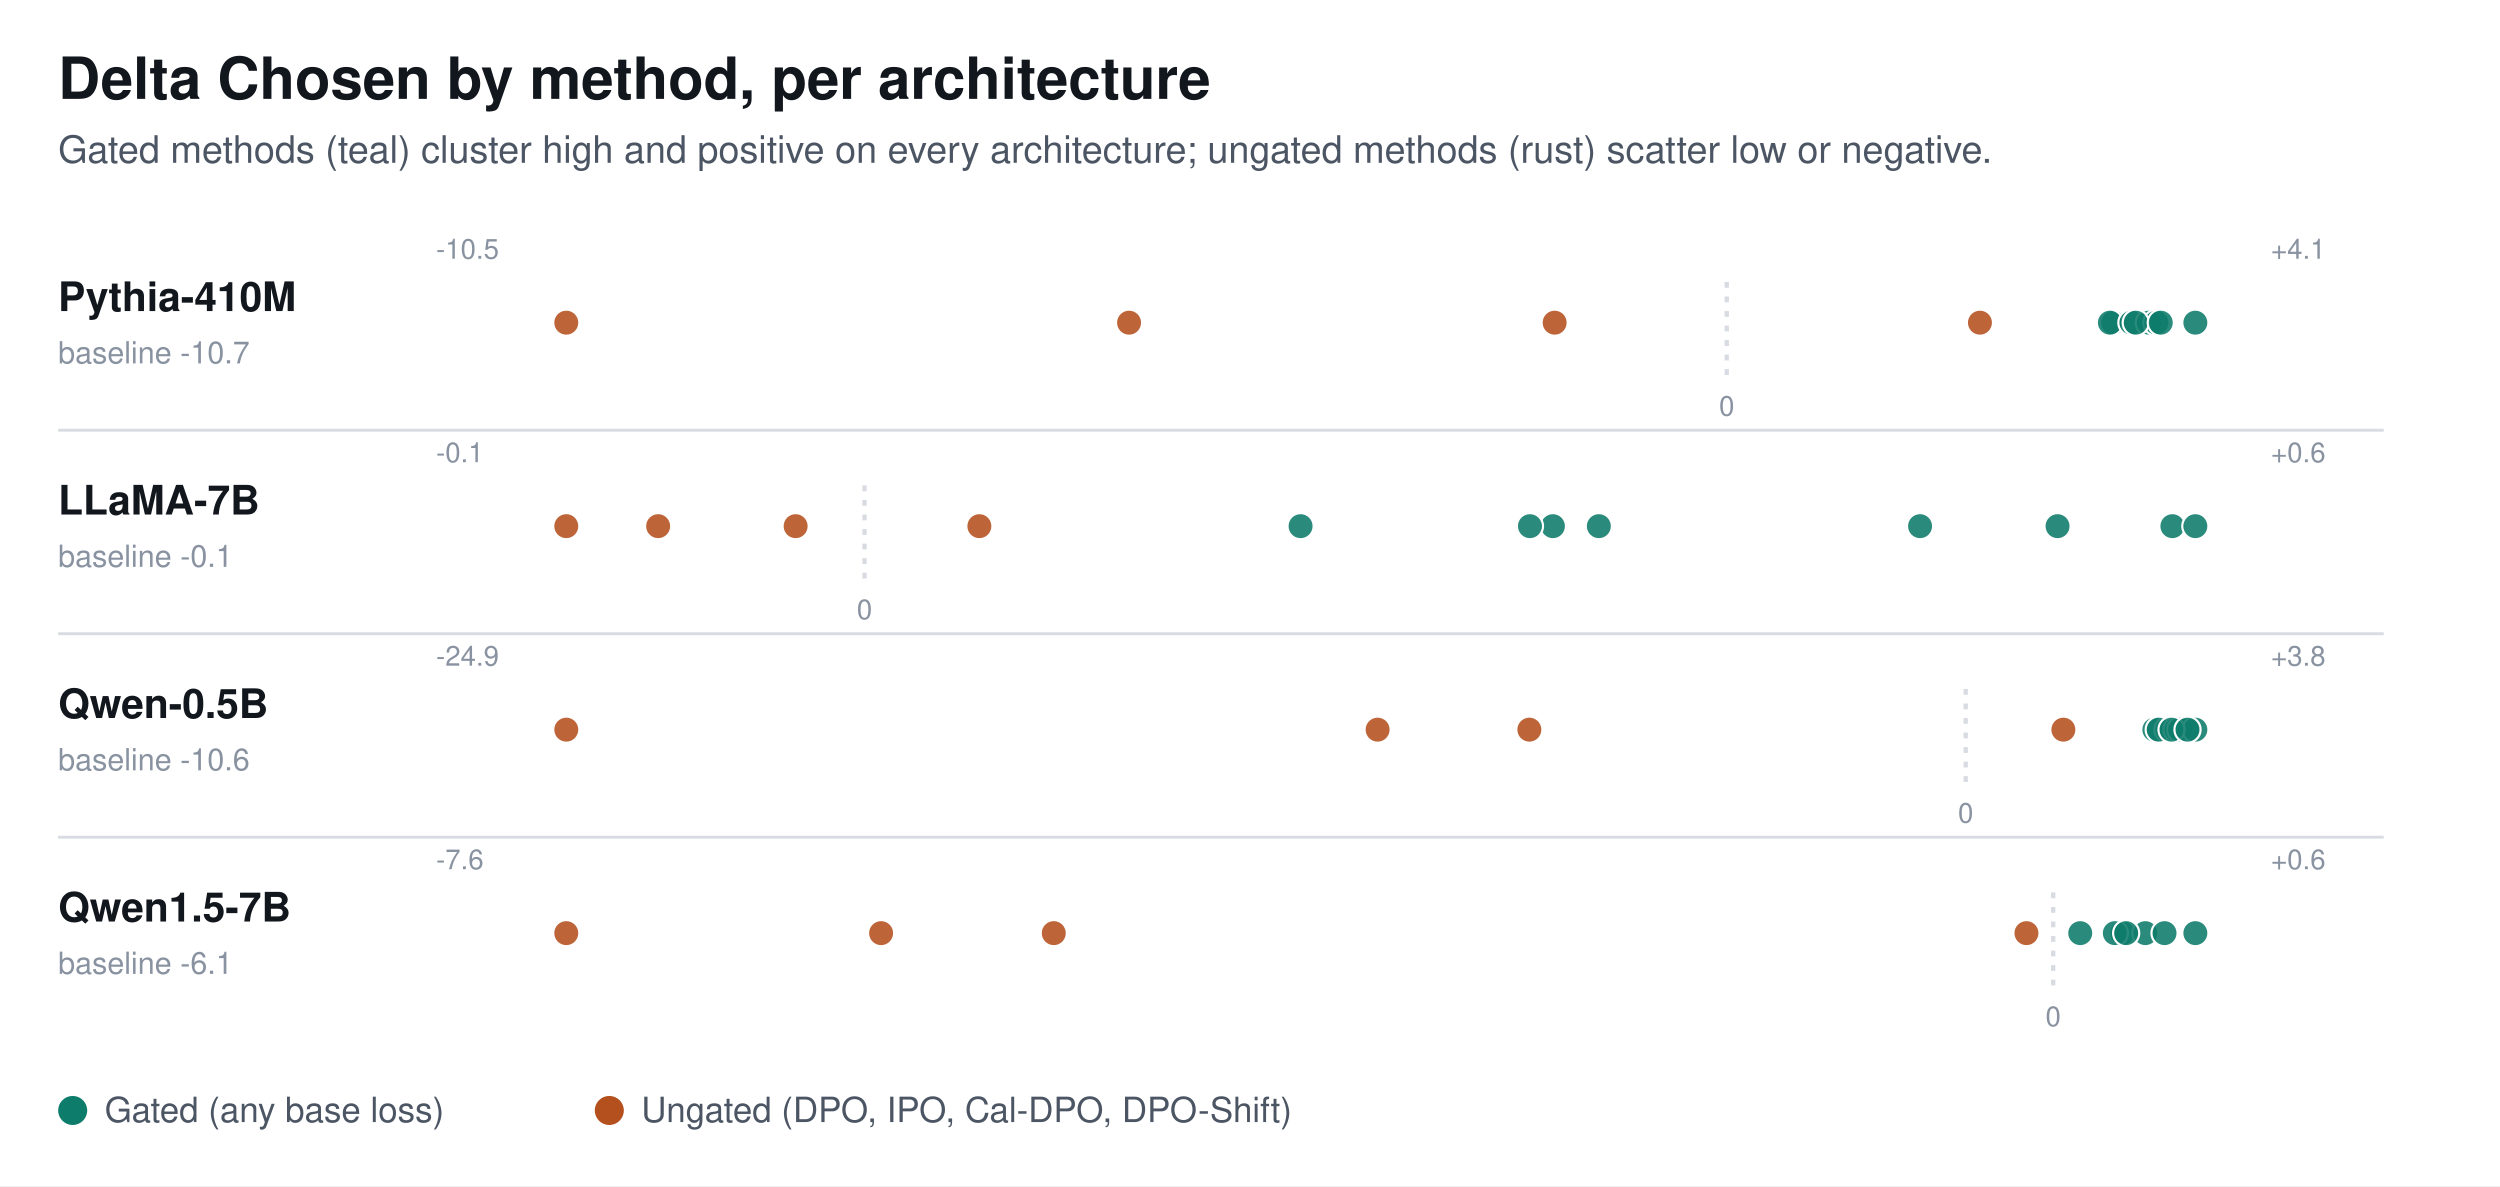
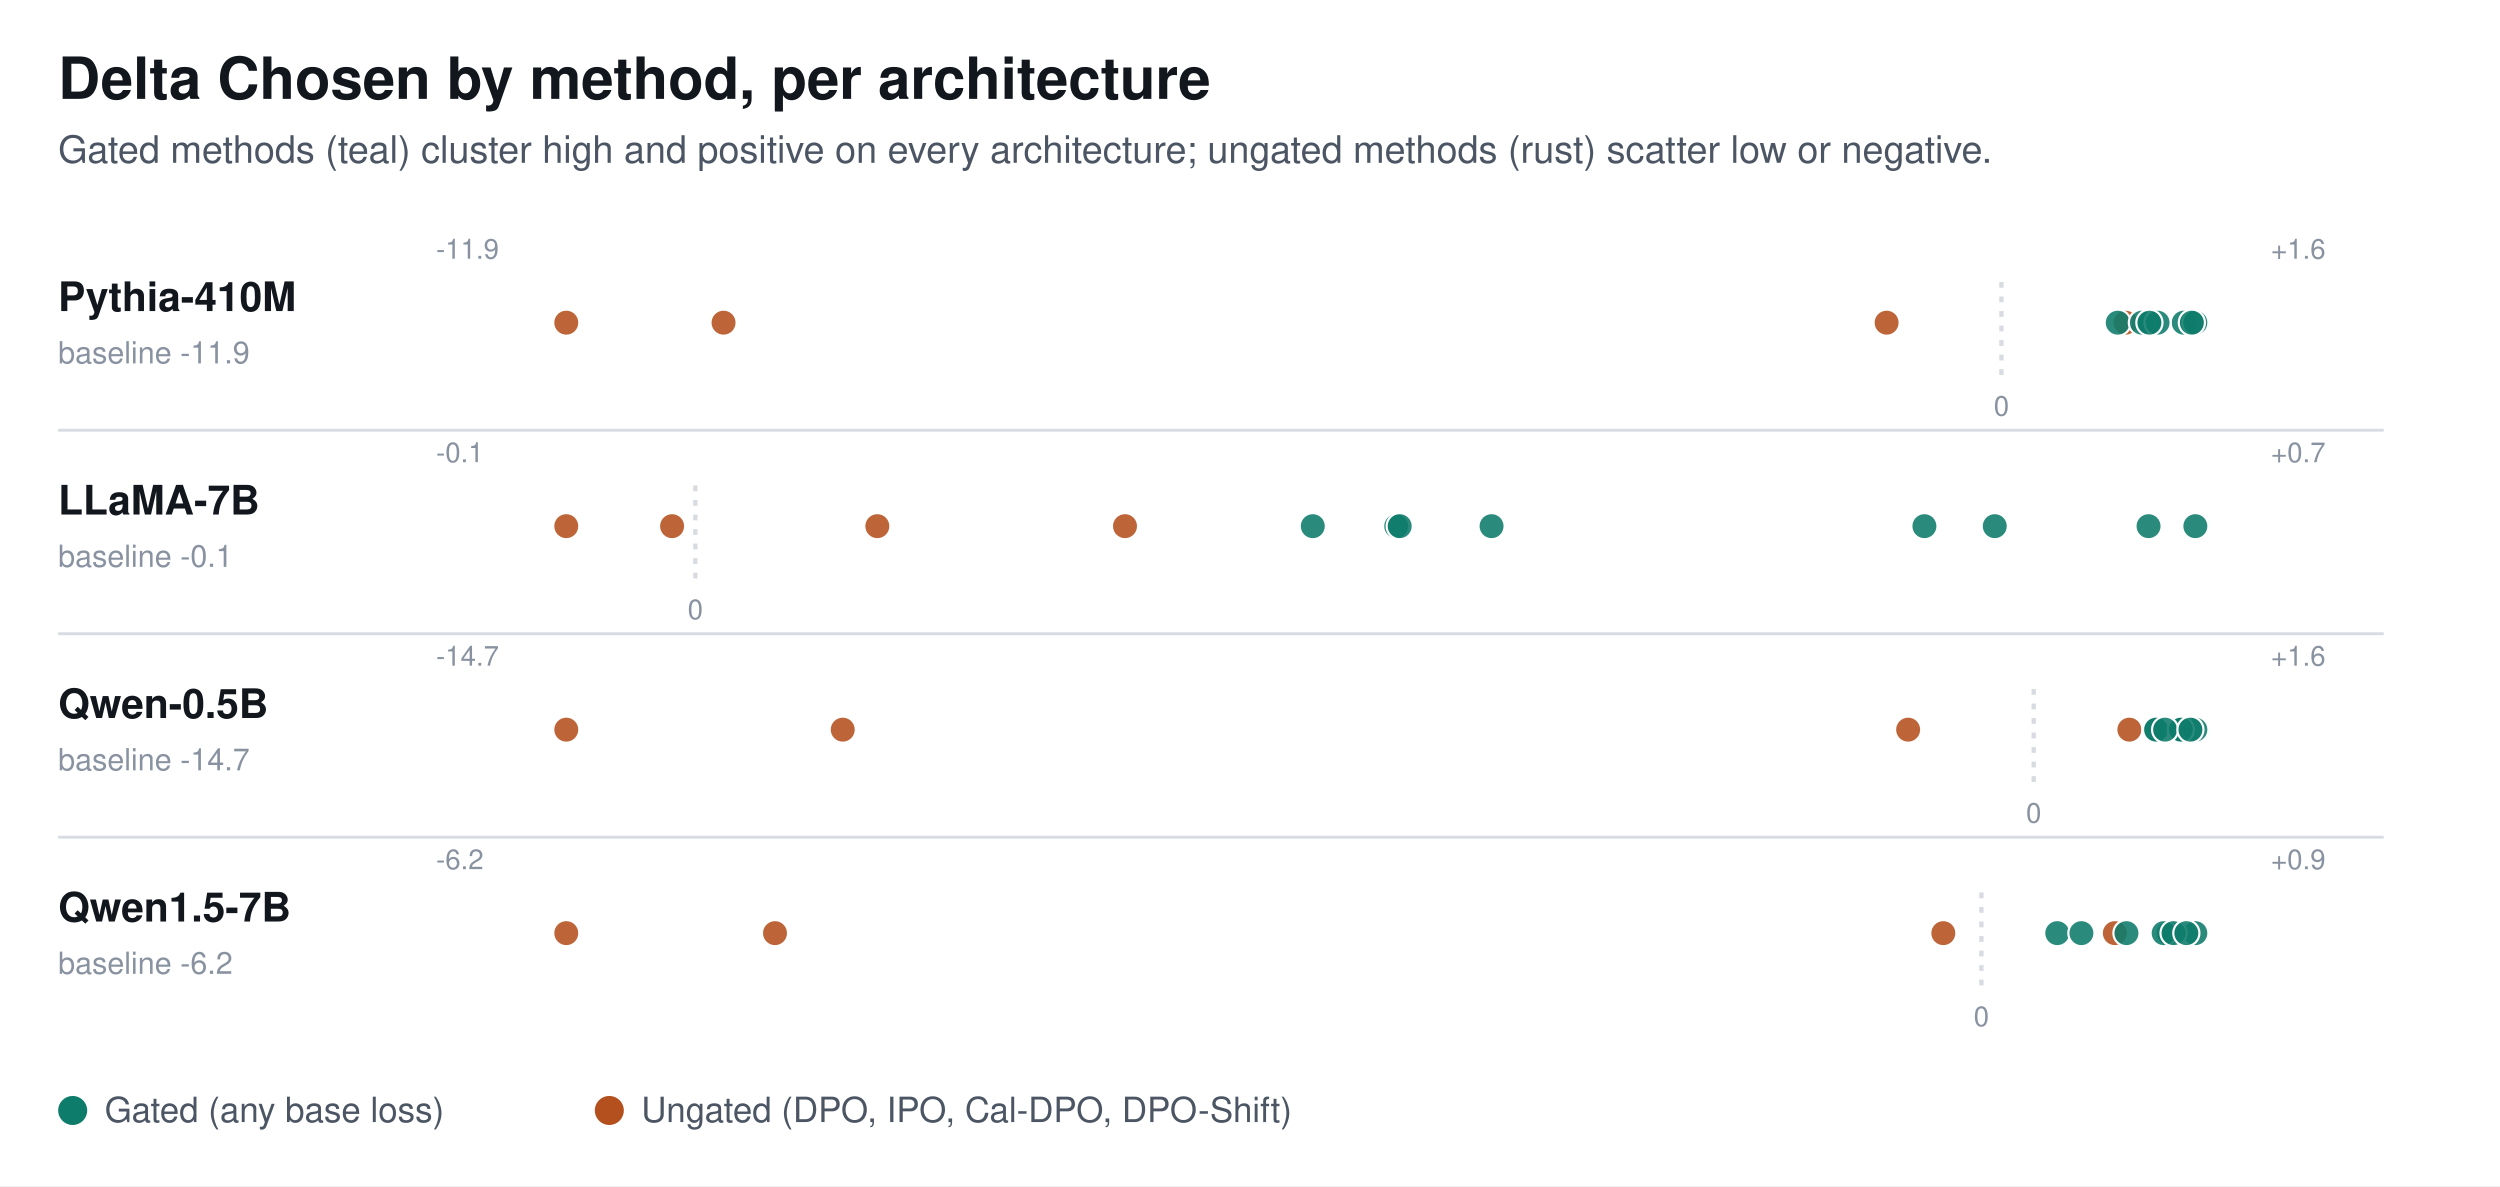
<svg xmlns="http://www.w3.org/2000/svg" width="860" height="408" viewBox="0 0 860 408" font-family="-apple-system,Segoe UI,Helvetica,Arial,sans-serif">
  <rect x="0" y="0" width="860" height="408" fill="#FFFFFF" />
  <text x="20" y="34" font-size="20" font-weight="600" fill="#12161D">Delta Chosen by method, per architecture</text>
  <text x="20" y="56" font-size="13" fill="#4B5563">Gated methods (teal) cluster high and positive on every architecture; ungated methods (rust) scatter low or negative.</text>
  <text x="20" y="107.0" font-size="14" font-weight="600" fill="#12161D">Pythia-410M</text>
-   <text x="20" y="125.0" font-size="10.5" fill="#8992A0">baseline -10.7</text>
-   <line x1="594.0" y1="97.0" x2="594.0" y2="129.0" stroke="#D8DCE2" stroke-width="1.5" stroke-dasharray="2,3" />
-   <text x="594.0" y="143.0" font-size="9.5" fill="#8992A0" text-anchor="middle">0</text>
+   <text x="20" y="125.0" font-size="10.5" fill="#8992A0">baseline -11.9</text>
+   <line x1="688.5" y1="97.0" x2="688.5" y2="129.0" stroke="#D8DCE2" stroke-width="1.5" stroke-dasharray="2,3" />
+   <text x="688.5" y="143.0" font-size="9.5" fill="#8992A0" text-anchor="middle">0</text>
  <circle cx="194.8" cy="111.0" r="4.5" fill="#B4501E" fill-opacity="0.88" stroke="#FFFFFF" stroke-width="0.75" />
-   <circle cx="534.8" cy="111.0" r="4.5" fill="#B4501E" fill-opacity="0.88" stroke="#FFFFFF" stroke-width="0.75" />
-   <circle cx="681.1" cy="111.0" r="4.5" fill="#B4501E" fill-opacity="0.88" stroke="#FFFFFF" stroke-width="0.75" />
-   <circle cx="726.9" cy="111.0" r="4.5" fill="#0E7C6B" fill-opacity="0.88" stroke="#FFFFFF" stroke-width="0.75" />
-   <circle cx="725.8" cy="111.0" r="4.5" fill="#0E7C6B" fill-opacity="0.88" stroke="#FFFFFF" stroke-width="0.75" />
-   <circle cx="733.2" cy="111.0" r="4.5" fill="#0E7C6B" fill-opacity="0.88" stroke="#FFFFFF" stroke-width="0.75" />
+   <circle cx="649.0" cy="111.0" r="4.5" fill="#B4501E" fill-opacity="0.88" stroke="#FFFFFF" stroke-width="0.75" />
+   <circle cx="731.2" cy="111.0" r="4.5" fill="#B4501E" fill-opacity="0.88" stroke="#FFFFFF" stroke-width="0.75" />
+   <circle cx="248.9" cy="111.0" r="4.5" fill="#B4501E" fill-opacity="0.88" stroke="#FFFFFF" stroke-width="0.75" />
+   <circle cx="728.5" cy="111.0" r="4.5" fill="#0E7C6B" fill-opacity="0.88" stroke="#FFFFFF" stroke-width="0.75" />
  <circle cx="739.2" cy="111.0" r="4.5" fill="#0E7C6B" fill-opacity="0.88" stroke="#FFFFFF" stroke-width="0.75" />
-   <circle cx="388.4" cy="111.0" r="4.5" fill="#B4501E" fill-opacity="0.88" stroke="#FFFFFF" stroke-width="0.75" />
-   <circle cx="741.8" cy="111.0" r="4.5" fill="#0E7C6B" fill-opacity="0.88" stroke="#FFFFFF" stroke-width="0.75" />
-   <circle cx="734.7" cy="111.0" r="4.5" fill="#0E7C6B" fill-opacity="0.88" stroke="#FFFFFF" stroke-width="0.75" />
-   <circle cx="743.3" cy="111.0" r="4.5" fill="#0E7C6B" fill-opacity="0.88" stroke="#FFFFFF" stroke-width="0.75" />
+   <circle cx="751.2" cy="111.0" r="4.5" fill="#0E7C6B" fill-opacity="0.88" stroke="#FFFFFF" stroke-width="0.75" />
  <circle cx="755.2" cy="111.0" r="4.5" fill="#0E7C6B" fill-opacity="0.88" stroke="#FFFFFF" stroke-width="0.75" />
-   <text x="150" y="89.0" font-size="9.5" fill="#8992A0">-10.5</text>
-   <text x="800" y="89.0" font-size="9.5" fill="#8992A0" text-anchor="end">+4.1</text>
+   <circle cx="736.8" cy="111.0" r="4.5" fill="#0E7C6B" fill-opacity="0.88" stroke="#FFFFFF" stroke-width="0.75" />
+   <circle cx="742.2" cy="111.0" r="4.5" fill="#0E7C6B" fill-opacity="0.88" stroke="#FFFFFF" stroke-width="0.75" />
+   <circle cx="739.4" cy="111.0" r="4.5" fill="#0E7C6B" fill-opacity="0.88" stroke="#FFFFFF" stroke-width="0.75" />
+   <circle cx="754.0" cy="111.0" r="4.5" fill="#0E7C6B" fill-opacity="0.88" stroke="#FFFFFF" stroke-width="0.75" />
+   <text x="150" y="89.0" font-size="9.5" fill="#8992A0">-11.9</text>
+   <text x="800" y="89.0" font-size="9.5" fill="#8992A0" text-anchor="end">+1.6</text>
  <line x1="20" y1="148" x2="820" y2="148" stroke="#D8DCE2" stroke-width="1" />
  <text x="20" y="177.0" font-size="14" font-weight="600" fill="#12161D">LLaMA-7B</text>
  <text x="20" y="195.0" font-size="10.5" fill="#8992A0">baseline -0.1</text>
-   <line x1="297.4" y1="167.0" x2="297.4" y2="199.0" stroke="#D8DCE2" stroke-width="1.5" stroke-dasharray="2,3" />
-   <text x="297.4" y="213.0" font-size="9.5" fill="#8992A0" text-anchor="middle">0</text>
-   <circle cx="226.4" cy="181.0" r="4.5" fill="#B4501E" fill-opacity="0.88" stroke="#FFFFFF" stroke-width="0.75" />
-   <circle cx="336.9" cy="181.0" r="4.5" fill="#B4501E" fill-opacity="0.88" stroke="#FFFFFF" stroke-width="0.75" />
+   <line x1="239.2" y1="167.0" x2="239.2" y2="199.0" stroke="#D8DCE2" stroke-width="1.5" stroke-dasharray="2,3" />
+   <text x="239.2" y="213.0" font-size="9.5" fill="#8992A0" text-anchor="middle">0</text>
  <circle cx="194.8" cy="181.0" r="4.5" fill="#B4501E" fill-opacity="0.88" stroke="#FFFFFF" stroke-width="0.75" />
-   <circle cx="550.0" cy="181.0" r="4.5" fill="#0E7C6B" fill-opacity="0.88" stroke="#FFFFFF" stroke-width="0.75" />
-   <circle cx="660.5" cy="181.0" r="4.5" fill="#0E7C6B" fill-opacity="0.88" stroke="#FFFFFF" stroke-width="0.75" />
-   <circle cx="447.4" cy="181.0" r="4.5" fill="#0E7C6B" fill-opacity="0.88" stroke="#FFFFFF" stroke-width="0.75" />
-   <circle cx="707.8" cy="181.0" r="4.5" fill="#0E7C6B" fill-opacity="0.88" stroke="#FFFFFF" stroke-width="0.75" />
-   <circle cx="273.7" cy="181.0" r="4.5" fill="#B4501E" fill-opacity="0.88" stroke="#FFFFFF" stroke-width="0.75" />
-   <circle cx="534.2" cy="181.0" r="4.5" fill="#0E7C6B" fill-opacity="0.88" stroke="#FFFFFF" stroke-width="0.75" />
-   <circle cx="747.3" cy="181.0" r="4.5" fill="#0E7C6B" fill-opacity="0.88" stroke="#FFFFFF" stroke-width="0.75" />
-   <circle cx="526.3" cy="181.0" r="4.5" fill="#0E7C6B" fill-opacity="0.88" stroke="#FFFFFF" stroke-width="0.75" />
+   <circle cx="301.8" cy="181.0" r="4.5" fill="#B4501E" fill-opacity="0.88" stroke="#FFFFFF" stroke-width="0.75" />
+   <circle cx="387.0" cy="181.0" r="4.5" fill="#B4501E" fill-opacity="0.88" stroke="#FFFFFF" stroke-width="0.75" />
+   <circle cx="231.2" cy="181.0" r="4.5" fill="#B4501E" fill-opacity="0.88" stroke="#FFFFFF" stroke-width="0.75" />
+   <circle cx="480.3" cy="181.0" r="4.5" fill="#0E7C6B" fill-opacity="0.88" stroke="#FFFFFF" stroke-width="0.75" />
+   <circle cx="686.2" cy="181.0" r="4.5" fill="#0E7C6B" fill-opacity="0.88" stroke="#FFFFFF" stroke-width="0.75" />
+   <circle cx="513.1" cy="181.0" r="4.5" fill="#0E7C6B" fill-opacity="0.88" stroke="#FFFFFF" stroke-width="0.75" />
+   <circle cx="662.0" cy="181.0" r="4.5" fill="#0E7C6B" fill-opacity="0.88" stroke="#FFFFFF" stroke-width="0.75" />
+   <circle cx="451.6" cy="181.0" r="4.5" fill="#0E7C6B" fill-opacity="0.88" stroke="#FFFFFF" stroke-width="0.75" />
+   <circle cx="739.1" cy="181.0" r="4.5" fill="#0E7C6B" fill-opacity="0.88" stroke="#FFFFFF" stroke-width="0.75" />
+   <circle cx="481.5" cy="181.0" r="4.5" fill="#0E7C6B" fill-opacity="0.88" stroke="#FFFFFF" stroke-width="0.75" />
  <circle cx="755.2" cy="181.0" r="4.5" fill="#0E7C6B" fill-opacity="0.88" stroke="#FFFFFF" stroke-width="0.75" />
  <text x="150" y="159.0" font-size="9.5" fill="#8992A0">-0.1</text>
-   <text x="800" y="159.0" font-size="9.5" fill="#8992A0" text-anchor="end">+0.6</text>
+   <text x="800" y="159.0" font-size="9.5" fill="#8992A0" text-anchor="end">+0.7</text>
  <line x1="20" y1="218" x2="820" y2="218" stroke="#D8DCE2" stroke-width="1" />
  <text x="20" y="247.0" font-size="14" font-weight="600" fill="#12161D">Qwen-0.5B</text>
-   <text x="20" y="265.0" font-size="10.5" fill="#8992A0">baseline -10.6</text>
-   <line x1="676.2" y1="237.0" x2="676.2" y2="269.0" stroke="#D8DCE2" stroke-width="1.5" stroke-dasharray="2,3" />
-   <text x="676.2" y="283.0" font-size="9.5" fill="#8992A0" text-anchor="middle">0</text>
-   <circle cx="473.9" cy="251.0" r="4.5" fill="#B4501E" fill-opacity="0.88" stroke="#FFFFFF" stroke-width="0.75" />
-   <circle cx="709.8" cy="251.0" r="4.5" fill="#B4501E" fill-opacity="0.88" stroke="#FFFFFF" stroke-width="0.75" />
+   <text x="20" y="265.0" font-size="10.5" fill="#8992A0">baseline -14.7</text>
+   <line x1="699.6" y1="237.0" x2="699.6" y2="269.0" stroke="#D8DCE2" stroke-width="1.5" stroke-dasharray="2,3" />
+   <text x="699.6" y="283.0" font-size="9.5" fill="#8992A0" text-anchor="middle">0</text>
  <circle cx="194.8" cy="251.0" r="4.5" fill="#B4501E" fill-opacity="0.88" stroke="#FFFFFF" stroke-width="0.75" />
-   <circle cx="741.1" cy="251.0" r="4.5" fill="#0E7C6B" fill-opacity="0.88" stroke="#FFFFFF" stroke-width="0.75" />
-   <circle cx="745.6" cy="251.0" r="4.5" fill="#0E7C6B" fill-opacity="0.88" stroke="#FFFFFF" stroke-width="0.75" />
-   <circle cx="742.6" cy="251.0" r="4.5" fill="#0E7C6B" fill-opacity="0.88" stroke="#FFFFFF" stroke-width="0.75" />
-   <circle cx="748.7" cy="251.0" r="4.5" fill="#0E7C6B" fill-opacity="0.88" stroke="#FFFFFF" stroke-width="0.75" />
-   <circle cx="526.1" cy="251.0" r="4.5" fill="#B4501E" fill-opacity="0.88" stroke="#FFFFFF" stroke-width="0.75" />
-   <circle cx="750.0" cy="251.0" r="4.5" fill="#0E7C6B" fill-opacity="0.88" stroke="#FFFFFF" stroke-width="0.75" />
+   <circle cx="656.4" cy="251.0" r="4.5" fill="#B4501E" fill-opacity="0.88" stroke="#FFFFFF" stroke-width="0.75" />
+   <circle cx="732.5" cy="251.0" r="4.5" fill="#B4501E" fill-opacity="0.88" stroke="#FFFFFF" stroke-width="0.75" />
+   <circle cx="289.9" cy="251.0" r="4.5" fill="#B4501E" fill-opacity="0.88" stroke="#FFFFFF" stroke-width="0.75" />
+   <circle cx="741.5" cy="251.0" r="4.5" fill="#0E7C6B" fill-opacity="0.88" stroke="#FFFFFF" stroke-width="0.75" />
+   <circle cx="749.3" cy="251.0" r="4.5" fill="#0E7C6B" fill-opacity="0.88" stroke="#FFFFFF" stroke-width="0.75" />
+   <circle cx="750.4" cy="251.0" r="4.5" fill="#0E7C6B" fill-opacity="0.88" stroke="#FFFFFF" stroke-width="0.75" />
  <circle cx="755.2" cy="251.0" r="4.5" fill="#0E7C6B" fill-opacity="0.88" stroke="#FFFFFF" stroke-width="0.75" />
-   <circle cx="747.0" cy="251.0" r="4.5" fill="#0E7C6B" fill-opacity="0.88" stroke="#FFFFFF" stroke-width="0.75" />
-   <circle cx="752.5" cy="251.0" r="4.5" fill="#0E7C6B" fill-opacity="0.88" stroke="#FFFFFF" stroke-width="0.75" />
-   <text x="150" y="229.0" font-size="9.5" fill="#8992A0">-24.9</text>
-   <text x="800" y="229.0" font-size="9.5" fill="#8992A0" text-anchor="end">+3.8</text>
+   <circle cx="741.7" cy="251.0" r="4.5" fill="#0E7C6B" fill-opacity="0.88" stroke="#FFFFFF" stroke-width="0.75" />
+   <circle cx="750.2" cy="251.0" r="4.5" fill="#0E7C6B" fill-opacity="0.88" stroke="#FFFFFF" stroke-width="0.75" />
+   <circle cx="744.8" cy="251.0" r="4.5" fill="#0E7C6B" fill-opacity="0.88" stroke="#FFFFFF" stroke-width="0.75" />
+   <circle cx="753.5" cy="251.0" r="4.5" fill="#0E7C6B" fill-opacity="0.88" stroke="#FFFFFF" stroke-width="0.75" />
+   <text x="150" y="229.0" font-size="9.5" fill="#8992A0">-14.7</text>
+   <text x="800" y="229.0" font-size="9.5" fill="#8992A0" text-anchor="end">+1.6</text>
  <line x1="20" y1="288" x2="820" y2="288" stroke="#D8DCE2" stroke-width="1" />
  <text x="20" y="317.0" font-size="14" font-weight="600" fill="#12161D">Qwen1.5-7B</text>
-   <text x="20" y="335.0" font-size="10.5" fill="#8992A0">baseline -6.1</text>
-   <line x1="706.3" y1="307.0" x2="706.3" y2="339.0" stroke="#D8DCE2" stroke-width="1.5" stroke-dasharray="2,3" />
-   <text x="706.3" y="353.0" font-size="9.5" fill="#8992A0" text-anchor="middle">0</text>
-   <circle cx="303.1" cy="321.0" r="4.5" fill="#B4501E" fill-opacity="0.88" stroke="#FFFFFF" stroke-width="0.75" />
-   <circle cx="697.1" cy="321.0" r="4.5" fill="#B4501E" fill-opacity="0.88" stroke="#FFFFFF" stroke-width="0.75" />
+   <text x="20" y="335.0" font-size="10.5" fill="#8992A0">baseline -6.2</text>
+   <line x1="681.6" y1="307.0" x2="681.6" y2="339.0" stroke="#D8DCE2" stroke-width="1.5" stroke-dasharray="2,3" />
+   <text x="681.6" y="353.0" font-size="9.5" fill="#8992A0" text-anchor="middle">0</text>
  <circle cx="194.8" cy="321.0" r="4.5" fill="#B4501E" fill-opacity="0.88" stroke="#FFFFFF" stroke-width="0.75" />
-   <circle cx="730.1" cy="321.0" r="4.5" fill="#0E7C6B" fill-opacity="0.88" stroke="#FFFFFF" stroke-width="0.75" />
-   <circle cx="738.0" cy="321.0" r="4.5" fill="#0E7C6B" fill-opacity="0.88" stroke="#FFFFFF" stroke-width="0.75" />
-   <circle cx="715.6" cy="321.0" r="4.5" fill="#0E7C6B" fill-opacity="0.88" stroke="#FFFFFF" stroke-width="0.75" />
-   <circle cx="744.6" cy="321.0" r="4.5" fill="#0E7C6B" fill-opacity="0.88" stroke="#FFFFFF" stroke-width="0.75" />
-   <circle cx="362.5" cy="321.0" r="4.5" fill="#B4501E" fill-opacity="0.88" stroke="#FFFFFF" stroke-width="0.75" />
-   <circle cx="727.5" cy="321.0" r="4.5" fill="#0E7C6B" fill-opacity="0.88" stroke="#FFFFFF" stroke-width="0.75" />
+   <circle cx="668.5" cy="321.0" r="4.5" fill="#B4501E" fill-opacity="0.88" stroke="#FFFFFF" stroke-width="0.75" />
+   <circle cx="727.5" cy="321.0" r="4.5" fill="#B4501E" fill-opacity="0.88" stroke="#FFFFFF" stroke-width="0.75" />
+   <circle cx="266.6" cy="321.0" r="4.5" fill="#B4501E" fill-opacity="0.88" stroke="#FFFFFF" stroke-width="0.75" />
+   <circle cx="731.5" cy="321.0" r="4.5" fill="#0E7C6B" fill-opacity="0.88" stroke="#FFFFFF" stroke-width="0.75" />
+   <circle cx="746.0" cy="321.0" r="4.5" fill="#0E7C6B" fill-opacity="0.88" stroke="#FFFFFF" stroke-width="0.75" />
+   <circle cx="744.3" cy="321.0" r="4.5" fill="#0E7C6B" fill-opacity="0.88" stroke="#FFFFFF" stroke-width="0.75" />
  <circle cx="755.2" cy="321.0" r="4.5" fill="#0E7C6B" fill-opacity="0.88" stroke="#FFFFFF" stroke-width="0.75" />
-   <circle cx="731.4" cy="321.0" r="4.5" fill="#0E7C6B" fill-opacity="0.88" stroke="#FFFFFF" stroke-width="0.75" />
-   <text x="150" y="299.0" font-size="9.5" fill="#8992A0">-7.6</text>
-   <text x="800" y="299.0" font-size="9.5" fill="#8992A0" text-anchor="end">+0.6</text>
+   <circle cx="707.7" cy="321.0" r="4.5" fill="#0E7C6B" fill-opacity="0.88" stroke="#FFFFFF" stroke-width="0.75" />
+   <circle cx="747.7" cy="321.0" r="4.5" fill="#0E7C6B" fill-opacity="0.88" stroke="#FFFFFF" stroke-width="0.75" />
+   <circle cx="716.0" cy="321.0" r="4.5" fill="#0E7C6B" fill-opacity="0.88" stroke="#FFFFFF" stroke-width="0.75" />
+   <circle cx="752.1" cy="321.0" r="4.5" fill="#0E7C6B" fill-opacity="0.88" stroke="#FFFFFF" stroke-width="0.75" />
+   <text x="150" y="299.0" font-size="9.5" fill="#8992A0">-6.2</text>
+   <text x="800" y="299.0" font-size="9.5" fill="#8992A0" text-anchor="end">+0.9</text>
  <circle cx="25" cy="382" r="5" fill="#0E7C6B" />
  <text x="36" y="386" font-size="12" fill="#4B5563">Gated (any base loss)</text>
  <circle cx="209.6" cy="382" r="5" fill="#B4501E" />
  <text x="220.6" y="386" font-size="12" fill="#4B5563">Ungated (DPO, IPO, Cal-DPO, DPO-Shift)</text>
</svg>
